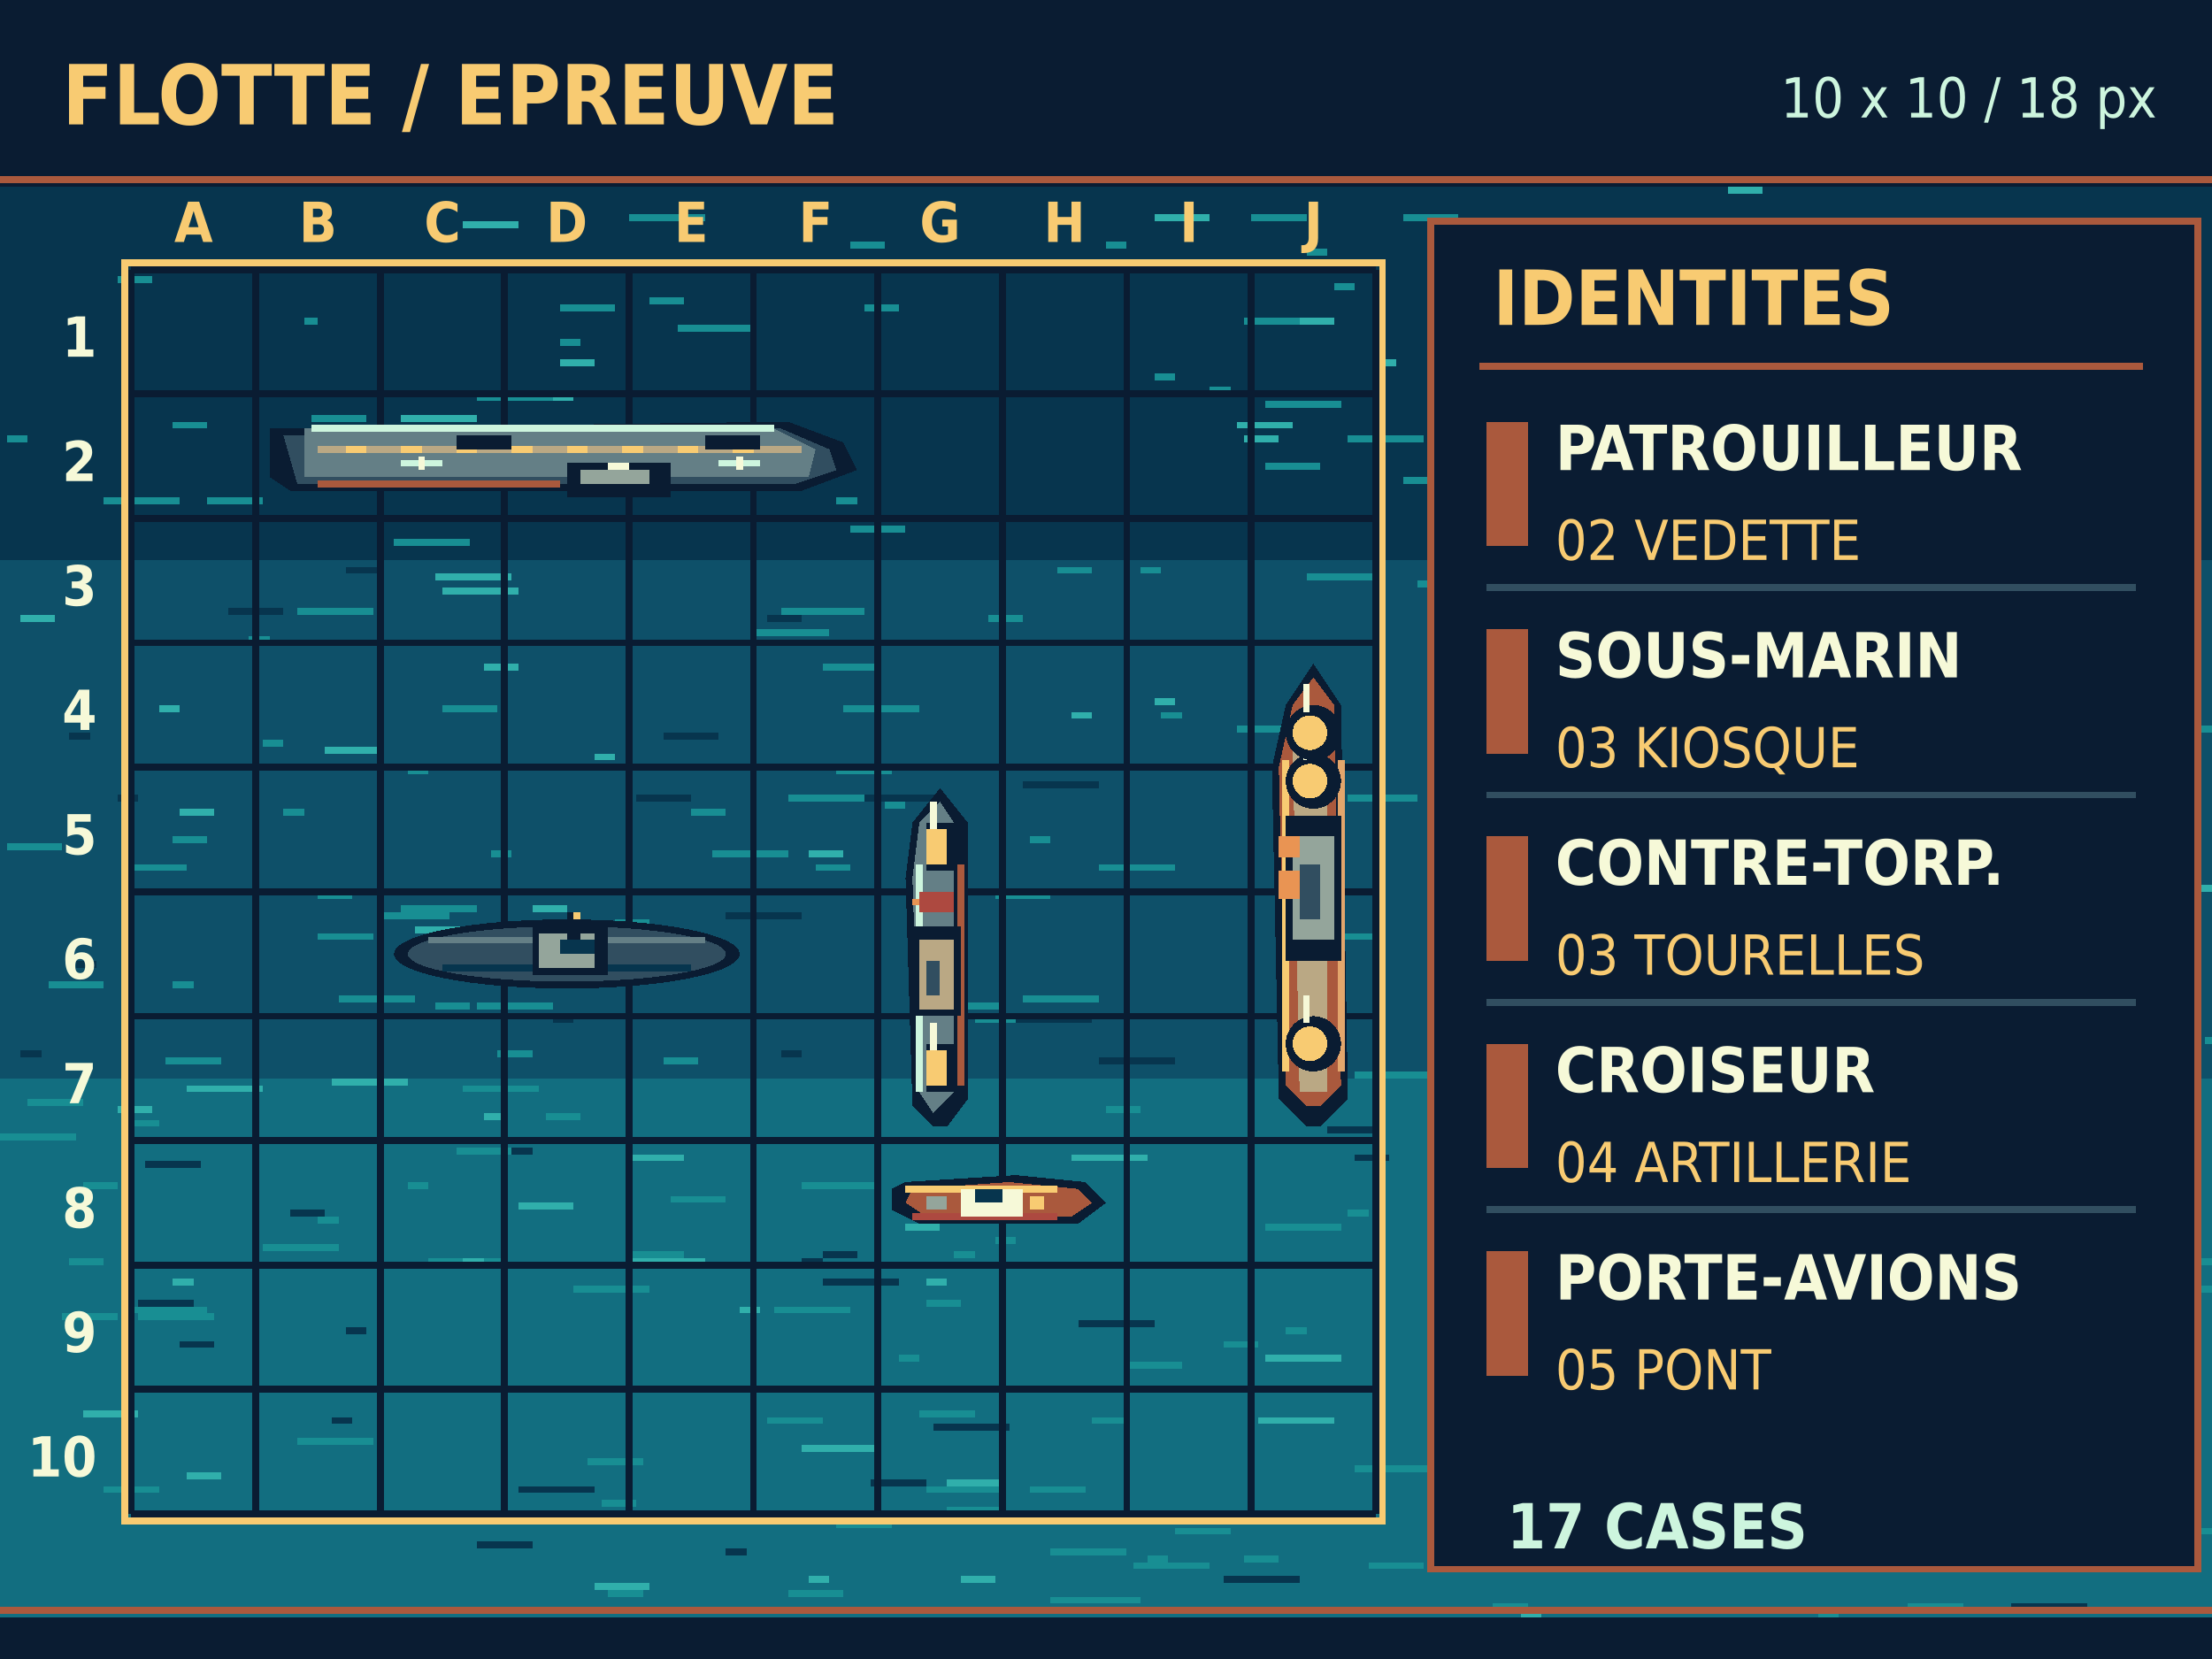
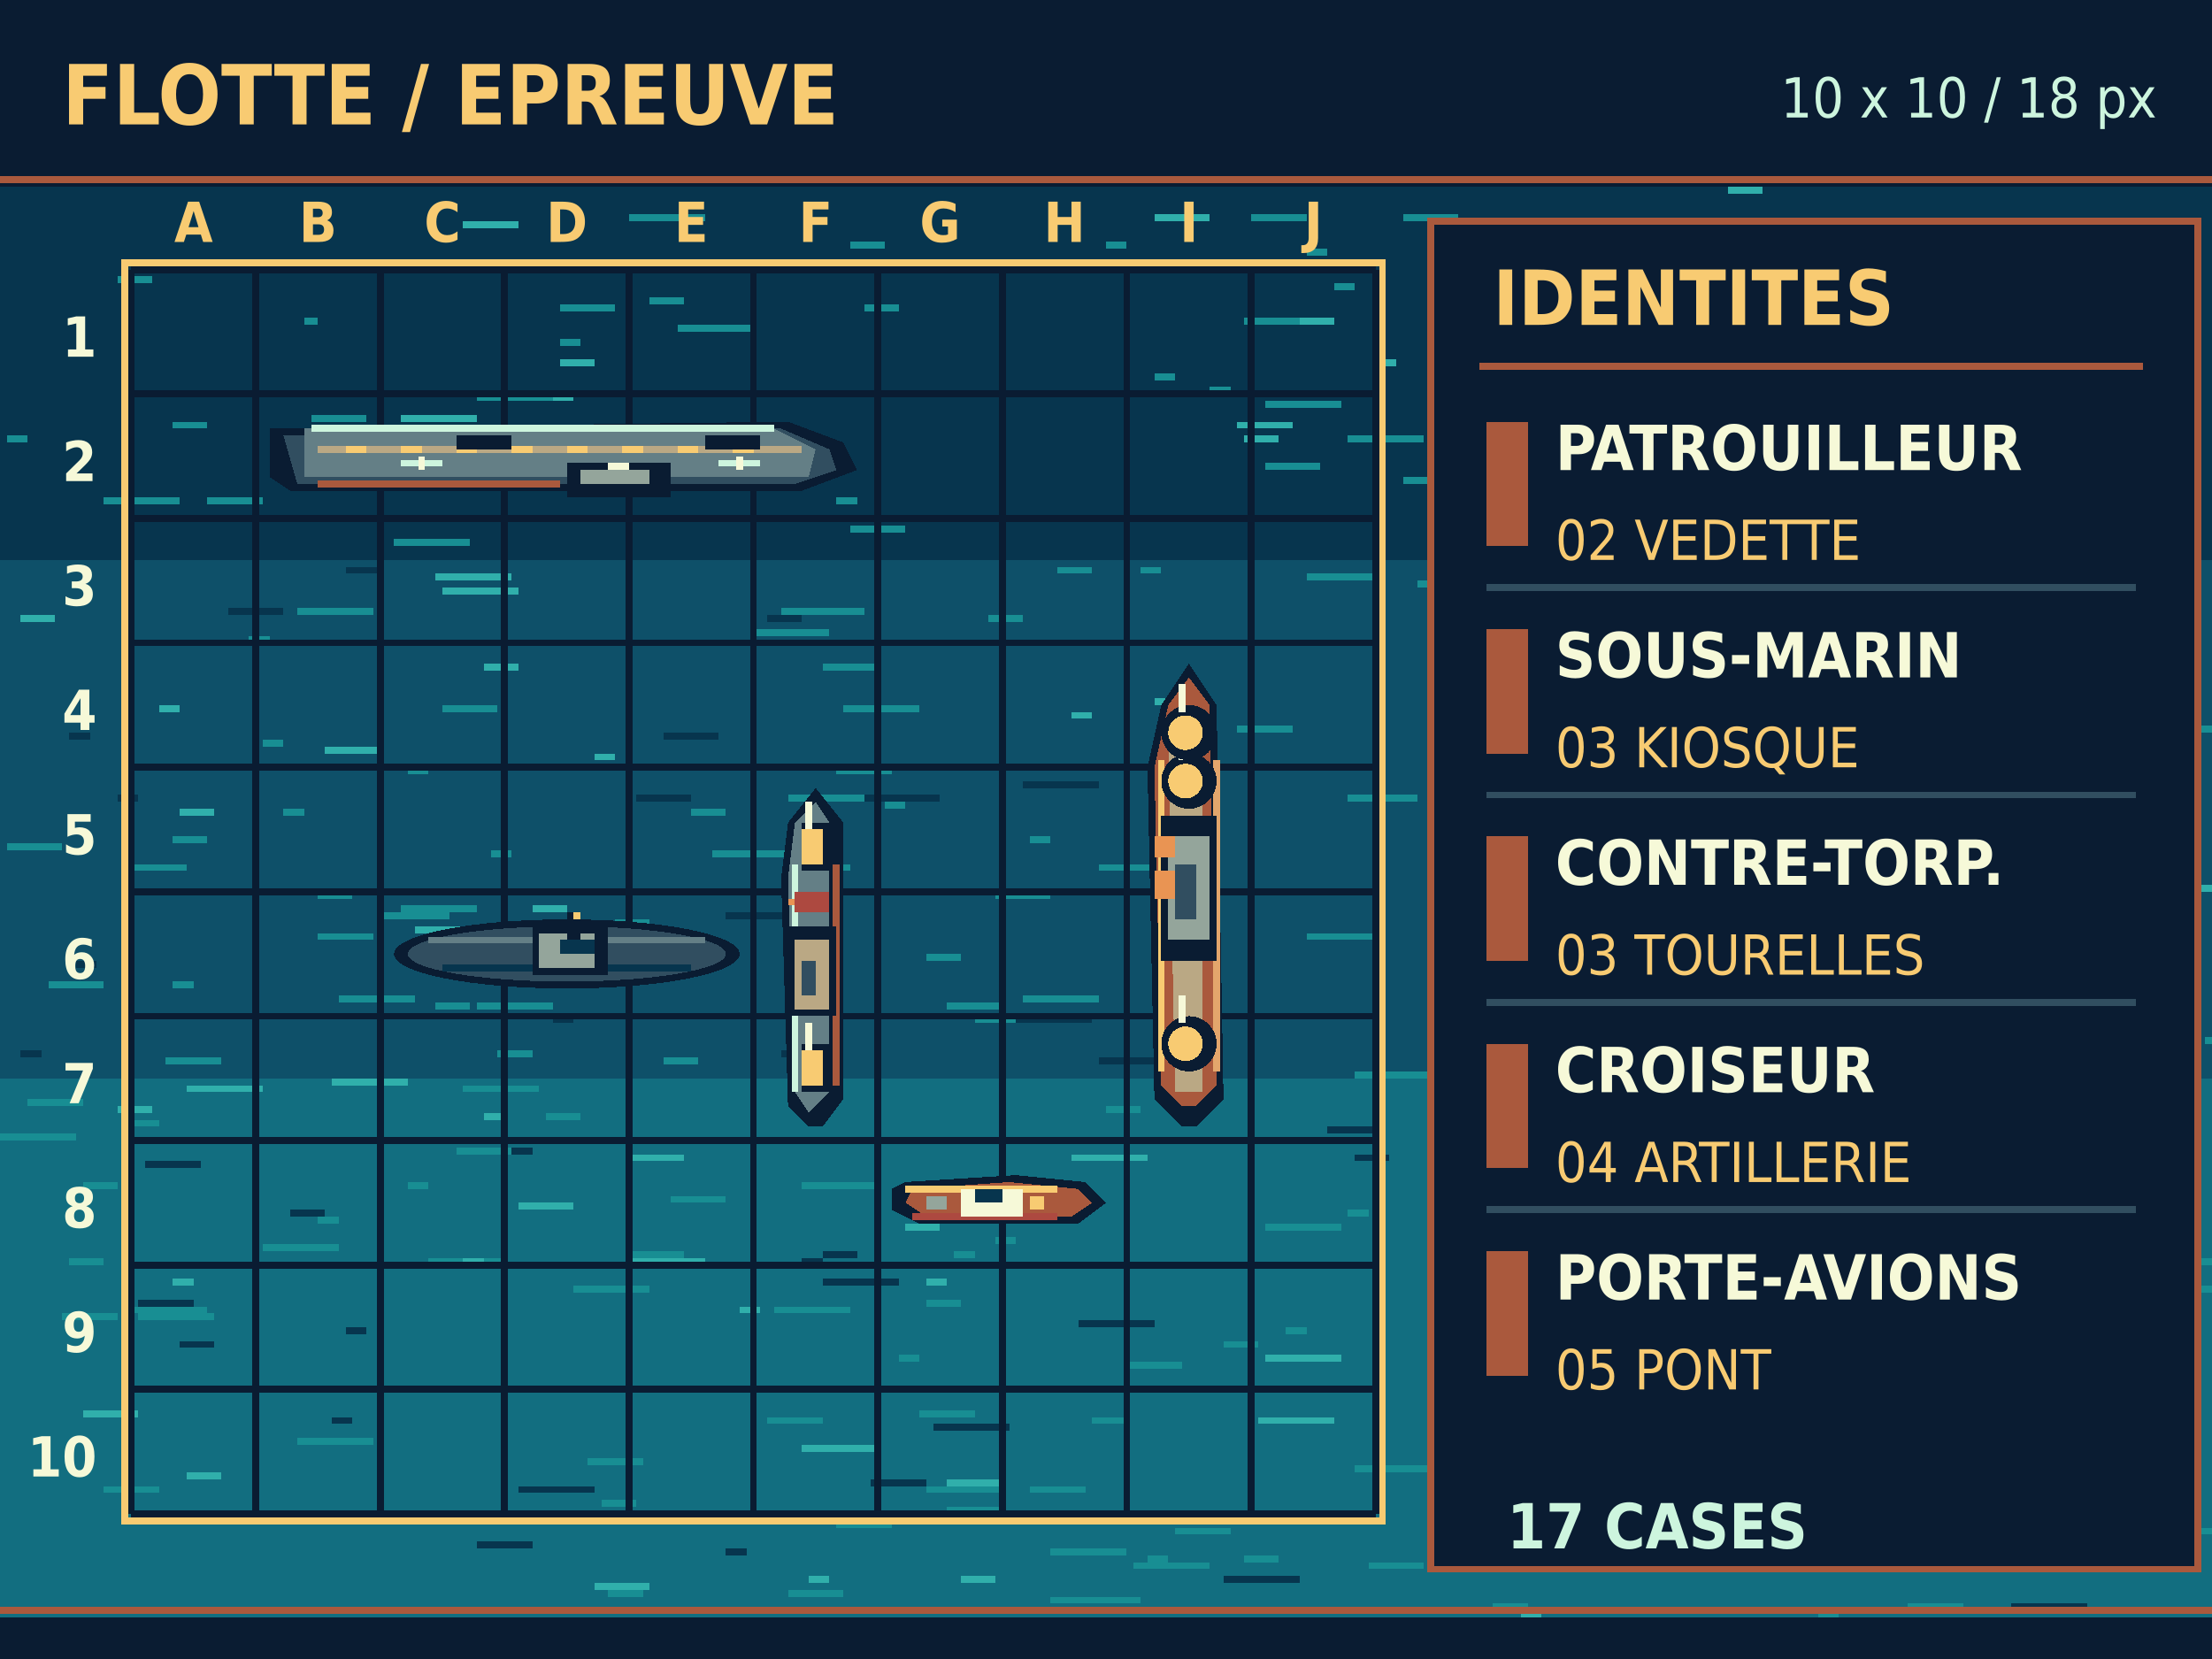
<svg xmlns="http://www.w3.org/2000/svg" width="1280" height="960" viewBox="0 0 320 240" shape-rendering="crispEdges">
  <defs>
    <g id="nav-patrouilleur">
      <path d="M4 6L20 5L30 6L33 9L29 12L6 12L2 10L2 7Z" fill="#0A1C32" />
      <path d="M5 7L19 6L29 7L31 9L28 11L7 11L4 9Z" fill="#AA593D" />
      <path d="M4 7L26 7" fill="none" stroke="#F8CB72" stroke-width="1" />
      <path d="M5 11L26 11" fill="none" stroke="#AD4940" stroke-width="1" />
      <rect x="12" y="7" width="9" height="4" fill="#F6F9D8" />
      <rect x="14" y="7" width="4" height="2" fill="#07354E" />
      <rect x="7" y="8" width="3" height="2" fill="#94A59B" />
      <rect x="22" y="8" width="2" height="2" fill="#F8CB72" />
    </g>
    <g id="nav-sous-marin">
      <ellipse cx="27" cy="9" rx="25" ry="5" fill="#0A1C32" />
      <ellipse cx="27" cy="9" rx="23" ry="4" fill="#314E60" />
      <path d="M7 7L47 7" fill="none" stroke="#647F86" stroke-width="1" />
      <path d="M9 11L45 11" fill="none" stroke="#07354E" stroke-width="1" />
      <rect x="22" y="5" width="11" height="7" fill="#0A1C32" />
      <rect x="23" y="6" width="8" height="5" fill="#94A59B" />
      <rect x="27" y="3" width="2" height="4" fill="#0A1C32" />
      <rect x="26" y="7" width="5" height="2" fill="#07354E" />
      <rect x="28" y="3" width="1" height="1" fill="#F8CB72" />
    </g>
    <g id="nav-contre-torpilleur">
      <path d="M2 8L5 5L38 4L46 5L51 9L46 13L6 13L2 10Z" fill="#0A1C32" />
      <path d="M4 8L7 6L38 5L46 6L49 9L46 11L7 11Z" fill="#647F86" />
      <path d="M7 6L40 6" fill="none" stroke="#CDF5DE" stroke-width="1" />
      <path d="M8 12L40 12" fill="none" stroke="#AA593D" stroke-width="1" />
      <rect x="18" y="5" width="13" height="7" fill="#0A1C32" />
      <rect x="19" y="6" width="10" height="5" fill="#BAA884" />
      <rect x="21" y="7" width="5" height="2" fill="#314E60" />
      <rect x="7" y="7" width="7" height="4" fill="#0A1C32" />
      <rect x="8" y="7" width="5" height="3" fill="#F8CB72" />
      <path d="M13 8L17 8" fill="none" stroke="#F6F9D8" stroke-width="1" />
      <rect x="39" y="7" width="7" height="4" fill="#0A1C32" />
      <rect x="40" y="7" width="5" height="3" fill="#F8CB72" />
      <path d="M45 8L49 8" fill="none" stroke="#F6F9D8" stroke-width="1" />
      <rect x="33" y="6" width="3" height="5" fill="#AD4940" />
      <rect x="34" y="5" width="1" height="1" fill="#E99453" />
    </g>
    <g id="nav-croiseur">
      <path d="M2 8L6 4L54 3L63 5L69 9L63 13L6 14L2 10Z" fill="#0A1C32" />
      <path d="M5 8L8 5L54 4L63 6L67 9L63 12L8 13L5 10Z" fill="#AA593D" />
      <path d="M7 7L58 6L63 9L58 11L7 11Z" fill="#BAA884" />
      <path d="M10 5L55 5" fill="none" stroke="#F8CB72" stroke-width="1" />
      <path d="M10 13L55 13" fill="none" stroke="#E3A66C" stroke-width="1" />
      <rect x="26" y="5" width="21" height="8" fill="#0A1C32" />
      <rect x="29" y="6" width="15" height="6" fill="#94A59B" />
      <rect x="32" y="7" width="8" height="3" fill="#314E60" />
      <circle cx="14" cy="9" r="4" fill="#0A1C32" />
      <circle cx="14" cy="8.5" r="2.5" fill="#F8CB72" />
      <path d="M17 8L21 8" fill="none" stroke="#F6F9D8" stroke-width="1" />
      <circle cx="52" cy="9" r="4" fill="#0A1C32" />
      <circle cx="52" cy="8.5" r="2.5" fill="#F8CB72" />
      <path d="M55 8L59 8" fill="none" stroke="#F6F9D8" stroke-width="1" />
      <circle cx="59" cy="9" r="4" fill="#0A1C32" />
      <circle cx="59" cy="8.5" r="2.5" fill="#F8CB72" />
      <path d="M62 8L66 8" fill="none" stroke="#F6F9D8" stroke-width="1" />
      <rect x="35" y="4" width="4" height="3" fill="#E99453" />
      <rect x="41" y="4" width="3" height="3" fill="#E99453" />
    </g>
    <g id="nav-porte-avions">
      <path d="M2 5L77 4L85 7L87 11L79 14L5 14L2 12Z" fill="#0A1C32" />
      <path d="M4 6L76 5L83 8L84 11L78 13L6 13Z" fill="#314E60" />
      <path d="M7 5L75 5L81 8L80 12L7 12Z" fill="#647F86" />
      <path d="M9 8L79 8" fill="none" stroke="#BAA884" stroke-width="1" />
      <path d="M13 8L16 8" fill="none" stroke="#F8CB72" stroke-width="1" />
      <path d="M21 8L24 8" fill="none" stroke="#F8CB72" stroke-width="1" />
      <path d="M29 8L32 8" fill="none" stroke="#F8CB72" stroke-width="1" />
      <path d="M37 8L40 8" fill="none" stroke="#F8CB72" stroke-width="1" />
      <path d="M45 8L48 8" fill="none" stroke="#F8CB72" stroke-width="1" />
      <path d="M53 8L56 8" fill="none" stroke="#F8CB72" stroke-width="1" />
      <path d="M61 8L64 8" fill="none" stroke="#F8CB72" stroke-width="1" />
      <path d="M69 8L72 8" fill="none" stroke="#F8CB72" stroke-width="1" />
      <rect x="45" y="10" width="15" height="5" fill="#0A1C32" />
      <rect x="47" y="11" width="10" height="2" fill="#94A59B" />
      <rect x="51" y="10" width="3" height="1" fill="#F6F9D8" />
      <rect x="29" y="6" width="8" height="2" fill="#0A1C32" />
      <rect x="65" y="6" width="8" height="2" fill="#0A1C32" />
      <path d="M21 10L27 10" fill="none" stroke="#CDF5DE" stroke-width="1" />
      <path d="M24 9L24 11" fill="none" stroke="#F6F9D8" stroke-width="1" />
      <path d="M67 10L73 10" fill="none" stroke="#CDF5DE" stroke-width="1" />
      <path d="M70 9L70 11" fill="none" stroke="#F6F9D8" stroke-width="1" />
      <path d="M8 5L75 5" fill="none" stroke="#CDF5DE" stroke-width="1" />
      <path d="M9 13L44 13" fill="none" stroke="#AA593D" stroke-width="1" />
    </g>
  </defs>
  <rect x="0" y="0" width="320" height="240" fill="#07354E" />
  <rect x="0" y="81" width="320" height="75" fill="#0E5069" />
  <rect x="0" y="156" width="320" height="84" fill="#126E80" />
  <rect x="77" y="131" width="5" height="1" fill="#30AFAB" />
  <rect x="59" y="171" width="3" height="1" fill="#188E93" />
  <rect x="121" y="111" width="8" height="1" fill="#188E93" />
  <rect x="123" y="35" width="5" height="1" fill="#188E93" />
  <rect x="92" y="50" width="3" height="1" fill="#07354E" />
  <rect x="12" y="204" width="8" height="1" fill="#30AFAB" />
  <rect x="180" y="14" width="3" height="1" fill="#188E93" />
  <rect x="134" y="188" width="5" height="1" fill="#188E93" />
  <rect x="209" y="108" width="5" height="1" fill="#07354E" />
  <rect x="112" y="189" width="11" height="1" fill="#188E93" />
  <rect x="182" y="46" width="11" height="1" fill="#30AFAB" />
  <rect x="277" y="133" width="8" height="1" fill="#188E93" />
  <rect x="192" y="163" width="8" height="1" fill="#07354E" />
  <rect x="197" y="115" width="8" height="1" fill="#188E93" />
  <rect x="137" y="145" width="8" height="1" fill="#188E93" />
  <rect x="48" y="156" width="11" height="1" fill="#30AFAB" />
  <rect x="148" y="113" width="11" height="1" fill="#07354E" />
  <rect x="63" y="145" width="5" height="1" fill="#188E93" />
  <rect x="43" y="88" width="11" height="1" fill="#188E93" />
  <rect x="123" y="76" width="8" height="1" fill="#188E93" />
  <rect x="70" y="161" width="3" height="1" fill="#30AFAB" />
  <rect x="201" y="3" width="5" height="1" fill="#188E93" />
  <rect x="146" y="2" width="3" height="1" fill="#188E93" />
  <rect x="167" y="54" width="3" height="1" fill="#188E93" />
  <rect x="80" y="147" width="3" height="1" fill="#07354E" />
  <rect x="271" y="111" width="5" height="1" fill="#30AFAB" />
  <rect x="1" y="122" width="8" height="1" fill="#188E93" />
  <rect x="193" y="41" width="3" height="1" fill="#188E93" />
  <rect x="156" y="191" width="11" height="1" fill="#07354E" />
  <rect x="292" y="159" width="3" height="1" fill="#188E93" />
  <rect x="117" y="123" width="5" height="1" fill="#30AFAB" />
  <rect x="247" y="134" width="5" height="1" fill="#188E93" />
  <rect x="111" y="89" width="5" height="1" fill="#07354E" />
  <rect x="46" y="176" width="3" height="1" fill="#188E93" />
  <rect x="109" y="91" width="11" height="1" fill="#188E93" />
  <rect x="26" y="117" width="5" height="1" fill="#30AFAB" />
  <rect x="47" y="63" width="8" height="1" fill="#07354E" />
  <rect x="234" y="130" width="8" height="1" fill="#188E93" />
  <rect x="180" y="225" width="5" height="1" fill="#188E93" />
  <rect x="101" y="138" width="3" height="1" fill="#188E93" />
  <rect x="290" y="207" width="5" height="1" fill="#30AFAB" />
  <rect x="55" y="132" width="5" height="1" fill="#188E93" />
  <rect x="29" y="238" width="8" height="1" fill="#188E93" />
  <rect x="96" y="153" width="5" height="1" fill="#188E93" />
  <rect x="228" y="141" width="11" height="1" fill="#07354E" />
  <rect x="67" y="32" width="8" height="1" fill="#30AFAB" />
  <rect x="229" y="19" width="8" height="1" fill="#188E93" />
  <rect x="142" y="237" width="11" height="1" fill="#188E93" />
  <rect x="21" y="168" width="8" height="1" fill="#07354E" />
  <rect x="19" y="125" width="8" height="1" fill="#188E93" />
  <rect x="27" y="213" width="5" height="1" fill="#30AFAB" />
  <rect x="164" y="226" width="11" height="1" fill="#188E93" />
  <rect x="285" y="48" width="8" height="1" fill="#07354E" />
  <rect x="20" y="190" width="11" height="1" fill="#188E93" />
  <rect x="283" y="97" width="5" height="1" fill="#188E93" />
  <rect x="262" y="183" width="5" height="1" fill="#30AFAB" />
  <rect x="42" y="175" width="5" height="1" fill="#07354E" />
  <rect x="46" y="135" width="8" height="1" fill="#188E93" />
  <rect x="221" y="178" width="11" height="1" fill="#188E93" />
  <rect x="125" y="44" width="5" height="1" fill="#188E93" />
  <rect x="25" y="185" width="3" height="1" fill="#30AFAB" />
  <rect x="205" y="84" width="3" height="1" fill="#188E93" />
  <rect x="68" y="18" width="5" height="1" fill="#188E93" />
  <rect x="247" y="41" width="8" height="1" fill="#188E93" />
  <rect x="281" y="131" width="11" height="1" fill="#07354E" />
  <rect x="131" y="177" width="5" height="1" fill="#30AFAB" />
  <rect x="15" y="72" width="11" height="1" fill="#188E93" />
  <rect x="160" y="160" width="5" height="1" fill="#188E93" />
  <rect x="289" y="104" width="5" height="1" fill="#07354E" />
  <rect x="91" y="181" width="8" height="1" fill="#188E93" />
  <rect x="58" y="60" width="11" height="1" fill="#30AFAB" />
  <rect x="143" y="89" width="5" height="1" fill="#188E93" />
  <rect x="276" y="201" width="3" height="1" fill="#07354E" />
  <rect x="81" y="49" width="3" height="1" fill="#188E93" />
  <rect x="269" y="143" width="3" height="1" fill="#188E93" />
  <rect x="182" y="205" width="11" height="1" fill="#30AFAB" />
  <rect x="275" y="183" width="8" height="1" fill="#07354E" />
  <rect x="318" y="186" width="2" height="1" fill="#188E93" />
  <rect x="138" y="181" width="3" height="1" fill="#188E93" />
  <rect x="231" y="139" width="11" height="1" fill="#188E93" />
  <rect x="263" y="133" width="11" height="1" fill="#30AFAB" />
  <rect x="180" y="46" width="8" height="1" fill="#188E93" />
  <rect x="213" y="120" width="8" height="1" fill="#188E93" />
  <rect x="189" y="135" width="11" height="1" fill="#188E93" />
  <rect x="307" y="142" width="11" height="1" fill="#07354E" />
  <rect x="134" y="185" width="3" height="1" fill="#30AFAB" />
  <rect x="46" y="2" width="5" height="1" fill="#188E93" />
  <rect x="305" y="192" width="3" height="1" fill="#188E93" />
  <rect x="48" y="205" width="3" height="1" fill="#07354E" />
  <rect x="31" y="15" width="3" height="1" fill="#188E93" />
  <rect x="299" y="139" width="3" height="1" fill="#30AFAB" />
  <rect x="231" y="169" width="11" height="1" fill="#188E93" />
  <rect x="159" y="153" width="11" height="1" fill="#07354E" />
  <rect x="46" y="129" width="5" height="1" fill="#188E93" />
  <rect x="313" y="71" width="5" height="1" fill="#188E93" />
  <rect x="178" y="25" width="5" height="1" fill="#30AFAB" />
  <rect x="126" y="214" width="8" height="1" fill="#07354E" />
  <rect x="64" y="102" width="8" height="1" fill="#188E93" />
  <rect x="109" y="64" width="11" height="1" fill="#188E93" />
  <rect x="319" y="150" width="1" height="1" fill="#188E93" />
  <rect x="268" y="221" width="11" height="1" fill="#30AFAB" />
  <rect x="98" y="47" width="11" height="1" fill="#188E93" />
  <rect x="189" y="83" width="11" height="1" fill="#188E93" />
  <rect x="114" y="115" width="11" height="1" fill="#188E93" />
  <rect x="275" y="99" width="11" height="1" fill="#07354E" />
  <rect x="259" y="73" width="8" height="1" fill="#30AFAB" />
  <rect x="293" y="83" width="8" height="1" fill="#188E93" />
  <rect x="276" y="232" width="8" height="1" fill="#188E93" />
  <rect x="92" y="10" width="5" height="1" fill="#07354E" />
  <rect x="160" y="35" width="3" height="1" fill="#188E93" />
  <rect x="220" y="53" width="11" height="1" fill="#30AFAB" />
  <rect x="252" y="58" width="8" height="1" fill="#188E93" />
  <rect x="77" y="37" width="8" height="1" fill="#07354E" />
  <rect x="249" y="94" width="3" height="1" fill="#188E93" />
  <rect x="195" y="175" width="3" height="1" fill="#188E93" />
  <rect x="167" y="31" width="8" height="1" fill="#30AFAB" />
  <rect x="7" y="51" width="3" height="1" fill="#07354E" />
  <rect x="9" y="24" width="8" height="1" fill="#188E93" />
  <rect x="212" y="122" width="11" height="1" fill="#188E93" />
  <rect x="283" y="7" width="11" height="1" fill="#188E93" />
  <rect x="110" y="15" width="8" height="1" fill="#30AFAB" />
  <rect x="165" y="82" width="3" height="1" fill="#188E93" />
  <rect x="148" y="144" width="11" height="1" fill="#188E93" />
  <rect x="25" y="61" width="5" height="1" fill="#188E93" />
  <rect x="22" y="37" width="11" height="1" fill="#07354E" />
  <rect x="138" y="38" width="8" height="1" fill="#30AFAB" />
  <rect x="253" y="205" width="3" height="1" fill="#188E93" />
  <rect x="30" y="72" width="8" height="1" fill="#188E93" />
  <rect x="271" y="77" width="11" height="1" fill="#07354E" />
  <rect x="302" y="35" width="5" height="1" fill="#188E93" />
  <rect x="107" y="189" width="3" height="1" fill="#30AFAB" />
  <rect x="163" y="197" width="8" height="1" fill="#188E93" />
  <rect x="119" y="181" width="5" height="1" fill="#07354E" />
  <rect x="114" y="230" width="8" height="1" fill="#188E93" />
  <rect x="316" y="182" width="4" height="1" fill="#188E93" />
  <rect x="290" y="112" width="3" height="1" fill="#30AFAB" />
  <rect x="44" y="47" width="3" height="1" fill="#07354E" />
  <rect x="241" y="130" width="11" height="1" fill="#188E93" />
  <rect x="58" y="131" width="11" height="1" fill="#188E93" />
  <rect x="144" y="179" width="3" height="1" fill="#188E93" />
  <rect x="287" y="143" width="5" height="1" fill="#30AFAB" />
  <rect x="229" y="212" width="3" height="1" fill="#188E93" />
  <rect x="38" y="180" width="11" height="1" fill="#188E93" />
  <rect x="89" y="133" width="5" height="1" fill="#188E93" />
  <rect x="69" y="166" width="8" height="1" fill="#07354E" />
  <rect x="315" y="128" width="5" height="1" fill="#30AFAB" />
  <rect x="290" y="135" width="5" height="1" fill="#188E93" />
  <rect x="248" y="26" width="8" height="1" fill="#188E93" />
  <rect x="262" y="61" width="5" height="1" fill="#07354E" />
  <rect x="57" y="78" width="11" height="1" fill="#188E93" />
  <rect x="285" y="193" width="3" height="1" fill="#30AFAB" />
  <rect x="283" y="95" width="5" height="1" fill="#188E93" />
  <rect x="206" y="1" width="5" height="1" fill="#07354E" />
  <rect x="294" y="218" width="8" height="1" fill="#188E93" />
  <rect x="249" y="79" width="8" height="1" fill="#188E93" />
  <rect x="3" y="89" width="5" height="1" fill="#30AFAB" />
  <rect x="241" y="97" width="3" height="1" fill="#07354E" />
  <rect x="309" y="11" width="5" height="1" fill="#188E93" />
  <rect x="91" y="31" width="11" height="1" fill="#188E93" />
  <rect x="59" y="111" width="3" height="1" fill="#188E93" />
  <rect x="183" y="196" width="11" height="1" fill="#30AFAB" />
  <rect x="85" y="211" width="8" height="1" fill="#188E93" />
  <rect x="130" y="196" width="3" height="1" fill="#188E93" />
  <rect x="175" y="56" width="3" height="1" fill="#188E93" />
  <rect x="20" y="188" width="8" height="1" fill="#07354E" />
  <rect x="304" y="129" width="3" height="1" fill="#30AFAB" />
  <rect x="183" y="58" width="11" height="1" fill="#188E93" />
  <rect x="94" y="43" width="5" height="1" fill="#188E93" />
  <rect x="262" y="92" width="11" height="1" fill="#07354E" />
  <rect x="224" y="182" width="11" height="1" fill="#188E93" />
  <rect x="86" y="109" width="3" height="1" fill="#30AFAB" />
  <rect x="214" y="238" width="5" height="1" fill="#188E93" />
  <rect x="69" y="223" width="8" height="1" fill="#07354E" />
  <rect x="25" y="121" width="5" height="1" fill="#188E93" />
  <rect x="279" y="79" width="3" height="1" fill="#188E93" />
  <rect x="210" y="203" width="3" height="1" fill="#30AFAB" />
  <rect x="10" y="106" width="3" height="1" fill="#07354E" />
  <rect x="212" y="163" width="3" height="1" fill="#188E93" />
  <rect x="261" y="101" width="3" height="1" fill="#188E93" />
  <rect x="128" y="116" width="3" height="1" fill="#188E93" />
  <rect x="75" y="174" width="8" height="1" fill="#30AFAB" />
  <rect x="36" y="92" width="3" height="1" fill="#188E93" />
  <rect x="94" y="237" width="3" height="1" fill="#188E93" />
  <rect x="181" y="31" width="8" height="1" fill="#188E93" />
  <rect x="278" y="219" width="3" height="1" fill="#07354E" />
  <rect x="167" y="101" width="3" height="1" fill="#30AFAB" />
  <rect x="45" y="60" width="8" height="1" fill="#188E93" />
  <rect x="49" y="144" width="11" height="1" fill="#188E93" />
  <rect x="50" y="192" width="3" height="1" fill="#07354E" />
  <rect x="212" y="220" width="5" height="1" fill="#188E93" />
  <rect x="199" y="52" width="3" height="1" fill="#30AFAB" />
  <rect x="146" y="17" width="8" height="1" fill="#188E93" />
  <rect x="96" y="106" width="8" height="1" fill="#07354E" />
  <rect x="1" y="63" width="3" height="1" fill="#188E93" />
  <rect x="62" y="182" width="11" height="1" fill="#188E93" />
  <rect x="64" y="85" width="11" height="1" fill="#30AFAB" />
  <rect x="196" y="167" width="5" height="1" fill="#07354E" />
  <rect x="177" y="194" width="5" height="1" fill="#188E93" />
  <rect x="183" y="177" width="11" height="1" fill="#188E93" />
  <rect x="12" y="171" width="5" height="1" fill="#188E93" />
  <rect x="295" y="179" width="5" height="1" fill="#30AFAB" />
  <rect x="311" y="221" width="9" height="1" fill="#188E93" />
  <rect x="183" y="67" width="8" height="1" fill="#188E93" />
  <rect x="303" y="121" width="3" height="1" fill="#188E93" />
  <rect x="135" y="206" width="11" height="1" fill="#07354E" />
  <rect x="155" y="103" width="3" height="1" fill="#30AFAB" />
  <rect x="196" y="155" width="11" height="1" fill="#188E93" />
  <rect x="69" y="57" width="11" height="1" fill="#188E93" />
  <rect x="116" y="182" width="3" height="1" fill="#07354E" />
  <rect x="159" y="125" width="11" height="1" fill="#188E93" />
  <rect x="277" y="46" width="5" height="1" fill="#30AFAB" />
  <rect x="10" y="182" width="5" height="1" fill="#188E93" />
  <rect x="92" y="115" width="8" height="1" fill="#07354E" />
  <rect x="7" y="142" width="8" height="1" fill="#188E93" />
  <rect x="113" y="88" width="11" height="1" fill="#188E93" />
  <rect x="277" y="171" width="8" height="1" fill="#30AFAB" />
  <rect x="234" y="143" width="8" height="1" fill="#07354E" />
  <rect x="79" y="161" width="5" height="1" fill="#188E93" />
  <rect x="186" y="192" width="3" height="1" fill="#188E93" />
  <rect x="71" y="123" width="3" height="1" fill="#188E93" />
  <rect x="168" y="21" width="5" height="1" fill="#30AFAB" />
  <rect x="286" y="90" width="3" height="1" fill="#188E93" />
  <rect x="149" y="215" width="8" height="1" fill="#188E93" />
  <rect x="117" y="88" width="8" height="1" fill="#188E93" />
  <rect x="50" y="82" width="5" height="1" fill="#07354E" />
  <rect x="60" y="134" width="11" height="1" fill="#30AFAB" />
  <rect x="195" y="115" width="3" height="1" fill="#188E93" />
  <rect x="44" y="46" width="3" height="1" fill="#188E93" />
  <rect x="277" y="239" width="3" height="1" fill="#07354E" />
  <rect x="187" y="9" width="3" height="1" fill="#188E93" />
  <rect x="70" y="96" width="5" height="1" fill="#30AFAB" />
  <rect x="316" y="105" width="4" height="1" fill="#188E93" />
  <rect x="113" y="152" width="3" height="1" fill="#07354E" />
  <rect x="189" y="36" width="3" height="1" fill="#188E93" />
  <rect x="81" y="44" width="8" height="1" fill="#188E93" />
  <rect x="250" y="27" width="5" height="1" fill="#30AFAB" />
  <rect x="105" y="132" width="11" height="1" fill="#07354E" />
  <rect x="88" y="230" width="5" height="1" fill="#188E93" />
  <rect x="166" y="22" width="8" height="1" fill="#188E93" />
  <rect x="25" y="142" width="3" height="1" fill="#188E93" />
  <rect x="89" y="18" width="11" height="1" fill="#30AFAB" />
  <rect x="119" y="96" width="8" height="1" fill="#188E93" />
  <rect x="270" y="52" width="8" height="1" fill="#188E93" />
  <rect x="279" y="226" width="11" height="1" fill="#188E93" />
  <rect x="46" y="46" width="5" height="1" fill="#07354E" />
  <rect x="17" y="160" width="5" height="1" fill="#30AFAB" />
  <rect x="179" y="105" width="8" height="1" fill="#188E93" />
  <rect x="15" y="215" width="8" height="1" fill="#188E93" />
  <rect x="267" y="107" width="11" height="1" fill="#07354E" />
  <rect x="231" y="143" width="11" height="1" fill="#188E93" />
  <rect x="286" y="87" width="3" height="1" fill="#30AFAB" />
  <rect x="0" y="164" width="11" height="1" fill="#188E93" />
  <rect x="237" y="80" width="8" height="1" fill="#07354E" />
  <rect x="152" y="224" width="11" height="1" fill="#188E93" />
  <rect x="4" y="159" width="8" height="1" fill="#188E93" />
  <rect x="63" y="83" width="11" height="1" fill="#30AFAB" />
  <rect x="209" y="175" width="3" height="1" fill="#07354E" />
  <rect x="18" y="162" width="5" height="1" fill="#188E93" />
  <rect x="263" y="69" width="5" height="1" fill="#188E93" />
  <rect x="195" y="63" width="11" height="1" fill="#188E93" />
  <rect x="257" y="6" width="3" height="1" fill="#30AFAB" />
  <rect x="134" y="215" width="11" height="1" fill="#188E93" />
  <rect x="246" y="141" width="5" height="1" fill="#188E93" />
  <rect x="105" y="237" width="11" height="1" fill="#188E93" />
  <rect x="291" y="232" width="11" height="1" fill="#07354E" />
  <rect x="91" y="167" width="8" height="1" fill="#30AFAB" />
  <rect x="76" y="67" width="5" height="1" fill="#188E93" />
  <rect x="242" y="157" width="8" height="1" fill="#188E93" />
  <rect x="125" y="115" width="11" height="1" fill="#07354E" />
  <rect x="80" y="70" width="8" height="1" fill="#188E93" />
  <rect x="91" y="182" width="11" height="1" fill="#30AFAB" />
  <rect x="60" y="132" width="5" height="1" fill="#188E93" />
  <rect x="75" y="215" width="11" height="1" fill="#07354E" />
  <rect x="121" y="72" width="3" height="1" fill="#188E93" />
  <rect x="258" y="68" width="8" height="1" fill="#188E93" />
  <rect x="227" y="136" width="8" height="1" fill="#30AFAB" />
  <rect x="33" y="88" width="8" height="1" fill="#07354E" />
  <rect x="97" y="173" width="8" height="1" fill="#188E93" />
  <rect x="137" y="218" width="8" height="1" fill="#188E93" />
  <rect x="225" y="166" width="8" height="1" fill="#188E93" />
  <rect x="215" y="101" width="3" height="1" fill="#30AFAB" />
  <rect x="87" y="66" width="5" height="1" fill="#188E93" />
  <rect x="203" y="69" width="11" height="1" fill="#188E93" />
  <rect x="116" y="171" width="11" height="1" fill="#188E93" />
  <rect x="105" y="224" width="3" height="1" fill="#07354E" />
  <rect x="220" y="233" width="3" height="1" fill="#30AFAB" />
  <rect x="306" y="170" width="8" height="1" fill="#188E93" />
  <rect x="19" y="189" width="11" height="1" fill="#188E93" />
  <rect x="221" y="218" width="3" height="1" fill="#07354E" />
  <rect x="17" y="40" width="5" height="1" fill="#188E93" />
  <rect x="86" y="229" width="8" height="1" fill="#30AFAB" />
  <rect x="141" y="147" width="8" height="1" fill="#188E93" />
  <rect x="177" y="228" width="11" height="1" fill="#07354E" />
  <rect x="122" y="102" width="11" height="1" fill="#188E93" />
  <rect x="158" y="205" width="5" height="1" fill="#188E93" />
  <rect x="180" y="63" width="5" height="1" fill="#30AFAB" />
  <rect x="88" y="61" width="5" height="1" fill="#07354E" />
  <rect x="154" y="231" width="11" height="1" fill="#188E93" />
  <rect x="72" y="152" width="5" height="1" fill="#188E93" />
  <rect x="168" y="236" width="8" height="1" fill="#188E93" />
  <rect x="226" y="111" width="3" height="1" fill="#30AFAB" />
  <rect x="212" y="124" width="5" height="1" fill="#188E93" />
  <rect x="38" y="107" width="3" height="1" fill="#188E93" />
  <rect x="103" y="123" width="11" height="1" fill="#188E93" />
  <rect x="26" y="194" width="5" height="1" fill="#07354E" />
  <rect x="259" y="200" width="8" height="1" fill="#30AFAB" />
  <rect x="24" y="153" width="8" height="1" fill="#188E93" />
  <rect x="292" y="164" width="3" height="1" fill="#188E93" />
  <rect x="195" y="78" width="3" height="1" fill="#07354E" />
  <rect x="265" y="59" width="11" height="1" fill="#188E93" />
  <rect x="155" y="167" width="11" height="1" fill="#30AFAB" />
  <rect x="241" y="94" width="8" height="1" fill="#188E93" />
  <rect x="199" y="18" width="11" height="1" fill="#07354E" />
  <rect x="297" y="221" width="3" height="1" fill="#188E93" />
  <rect x="43" y="208" width="11" height="1" fill="#188E93" />
  <rect x="81" y="52" width="5" height="1" fill="#30AFAB" />
  <rect x="147" y="147" width="11" height="1" fill="#07354E" />
  <rect x="83" y="186" width="11" height="1" fill="#188E93" />
  <rect x="166" y="225" width="3" height="1" fill="#188E93" />
  <rect x="287" y="54" width="5" height="1" fill="#188E93" />
  <rect x="179" y="61" width="8" height="1" fill="#30AFAB" />
  <rect x="263" y="52" width="8" height="1" fill="#188E93" />
  <rect x="212" y="169" width="5" height="1" fill="#188E93" />
  <rect x="9" y="190" width="8" height="1" fill="#188E93" />
  <rect x="119" y="185" width="11" height="1" fill="#07354E" />
  <rect x="241" y="17" width="3" height="1" fill="#30AFAB" />
  <rect x="216" y="232" width="5" height="1" fill="#188E93" />
  <rect x="168" y="103" width="3" height="1" fill="#188E93" />
  <rect x="11" y="139" width="3" height="1" fill="#07354E" />
  <rect x="100" y="117" width="5" height="1" fill="#188E93" />
  <rect x="213" y="66" width="11" height="1" fill="#30AFAB" />
  <rect x="263" y="233" width="3" height="1" fill="#188E93" />
  <rect x="3" y="152" width="3" height="1" fill="#07354E" />
  <rect x="69" y="145" width="11" height="1" fill="#188E93" />
  <rect x="240" y="156" width="5" height="1" fill="#188E93" />
  <rect x="27" y="157" width="11" height="1" fill="#30AFAB" />
  <rect x="17" y="115" width="3" height="1" fill="#07354E" />
  <rect x="51" y="63" width="3" height="1" fill="#188E93" />
  <rect x="76" y="235" width="5" height="1" fill="#188E93" />
  <rect x="133" y="204" width="8" height="1" fill="#188E93" />
  <rect x="80" y="57" width="3" height="1" fill="#30AFAB" />
  <rect x="203" y="31" width="8" height="1" fill="#188E93" />
  <rect x="87" y="217" width="5" height="1" fill="#188E93" />
  <rect x="144" y="129" width="8" height="1" fill="#188E93" />
  <rect x="308" y="125" width="5" height="1" fill="#07354E" />
  <rect x="137" y="214" width="8" height="1" fill="#30AFAB" />
  <rect x="153" y="82" width="5" height="1" fill="#188E93" />
  <rect x="223" y="196" width="5" height="1" fill="#188E93" />
  <rect x="300" y="102" width="5" height="1" fill="#07354E" />
  <rect x="118" y="125" width="5" height="1" fill="#188E93" />
  <rect x="139" y="228" width="5" height="1" fill="#30AFAB" />
  <rect x="152" y="231" width="8" height="1" fill="#188E93" />
  <rect x="304" y="52" width="11" height="1" fill="#07354E" />
  <rect x="67" y="157" width="11" height="1" fill="#188E93" />
  <rect x="309" y="48" width="8" height="1" fill="#188E93" />
  <rect x="116" y="209" width="11" height="1" fill="#30AFAB" />
  <rect x="214" y="73" width="3" height="1" fill="#07354E" />
  <rect x="244" y="160" width="5" height="1" fill="#188E93" />
  <rect x="196" y="212" width="11" height="1" fill="#188E93" />
  <rect x="121" y="220" width="8" height="1" fill="#188E93" />
  <rect x="209" y="145" width="11" height="1" fill="#30AFAB" />
  <rect x="198" y="226" width="8" height="1" fill="#188E93" />
  <rect x="252" y="41" width="5" height="1" fill="#188E93" />
  <rect x="149" y="121" width="3" height="1" fill="#188E93" />
  <rect x="217" y="112" width="11" height="1" fill="#07354E" />
  <rect x="23" y="102" width="3" height="1" fill="#30AFAB" />
  <rect x="134" y="138" width="5" height="1" fill="#188E93" />
  <rect x="291" y="218" width="8" height="1" fill="#188E93" />
  <rect x="251" y="156" width="3" height="1" fill="#07354E" />
  <rect x="41" y="117" width="3" height="1" fill="#188E93" />
  <rect x="47" y="108" width="8" height="1" fill="#30AFAB" />
  <rect x="239" y="35" width="8" height="1" fill="#188E93" />
  <rect x="239" y="21" width="11" height="1" fill="#07354E" />
  <rect x="217" y="155" width="8" height="1" fill="#188E93" />
  <rect x="111" y="205" width="8" height="1" fill="#188E93" />
  <rect x="117" y="228" width="3" height="1" fill="#30AFAB" />
  <rect x="274" y="111" width="8" height="1" fill="#07354E" />
  <rect x="66" y="166" width="8" height="1" fill="#188E93" />
  <rect x="170" y="221" width="8" height="1" fill="#188E93" />
  <rect x="253" y="39" width="5" height="1" fill="#188E93" />
  <rect x="67" y="182" width="3" height="1" fill="#30AFAB" />
  <rect x="208" y="63" width="8" height="1" fill="#188E93" />
  <rect x="305" y="12" width="8" height="1" fill="#188E93" />
  <rect x="126" y="16" width="5" height="1" fill="#188E93" />
  <rect x="0" y="0" width="320" height="27" fill="#0A1C32" />
  <path d="M0 26L320 26" fill="none" stroke="#AA593D" stroke-width="1" />
  <text x="9" y="18" fill="#F8CB72" font-size="12" font-family="DejaVu Sans Condensed,DejaVu Sans,sans-serif" font-weight="700" text-anchor="start">FLOTTE / EPREUVE</text>
  <text x="312" y="17" fill="#CDF5DE" font-size="8" font-family="DejaVu Sans Condensed,DejaVu Sans,sans-serif" font-weight="400" text-anchor="end">10 x 10 / 18 px</text>
  <path d="M0 233L320 233" fill="none" stroke="#AA593D" stroke-width="1" />
  <rect x="0" y="234" width="320" height="6" fill="#0A1C32" />
  <rect x="18" y="38" width="182" height="182" fill="none" stroke="#F8CB72" stroke-width="1" />
  <path d="M19 39L19 219" fill="none" stroke="#0A1C32" stroke-width="1" />
  <path d="M37 39L37 219" fill="none" stroke="#0A1C32" stroke-width="1" />
  <path d="M55 39L55 219" fill="none" stroke="#0A1C32" stroke-width="1" />
  <path d="M73 39L73 219" fill="none" stroke="#0A1C32" stroke-width="1" />
  <path d="M91 39L91 219" fill="none" stroke="#0A1C32" stroke-width="1" />
  <path d="M109 39L109 219" fill="none" stroke="#0A1C32" stroke-width="1" />
  <path d="M127 39L127 219" fill="none" stroke="#0A1C32" stroke-width="1" />
  <path d="M145 39L145 219" fill="none" stroke="#0A1C32" stroke-width="1" />
  <path d="M163 39L163 219" fill="none" stroke="#0A1C32" stroke-width="1" />
  <path d="M181 39L181 219" fill="none" stroke="#0A1C32" stroke-width="1" />
  <path d="M199 39L199 219" fill="none" stroke="#0A1C32" stroke-width="1" />
  <path d="M19 39L199 39" fill="none" stroke="#0A1C32" stroke-width="1" />
  <path d="M19 57L199 57" fill="none" stroke="#0A1C32" stroke-width="1" />
  <path d="M19 75L199 75" fill="none" stroke="#0A1C32" stroke-width="1" />
  <path d="M19 93L199 93" fill="none" stroke="#0A1C32" stroke-width="1" />
  <path d="M19 111L199 111" fill="none" stroke="#0A1C32" stroke-width="1" />
  <path d="M19 129L199 129" fill="none" stroke="#0A1C32" stroke-width="1" />
  <path d="M19 147L199 147" fill="none" stroke="#0A1C32" stroke-width="1" />
  <path d="M19 165L199 165" fill="none" stroke="#0A1C32" stroke-width="1" />
  <path d="M19 183L199 183" fill="none" stroke="#0A1C32" stroke-width="1" />
  <path d="M19 201L199 201" fill="none" stroke="#0A1C32" stroke-width="1" />
  <path d="M19 219L199 219" fill="none" stroke="#0A1C32" stroke-width="1" />
  <text x="28" y="35" fill="#F8CB72" font-size="8" font-family="DejaVu Sans Condensed,DejaVu Sans,sans-serif" font-weight="700" text-anchor="middle">A</text>
  <text x="46" y="35" fill="#F8CB72" font-size="8" font-family="DejaVu Sans Condensed,DejaVu Sans,sans-serif" font-weight="700" text-anchor="middle">B</text>
  <text x="64" y="35" fill="#F8CB72" font-size="8" font-family="DejaVu Sans Condensed,DejaVu Sans,sans-serif" font-weight="700" text-anchor="middle">C</text>
  <text x="82" y="35" fill="#F8CB72" font-size="8" font-family="DejaVu Sans Condensed,DejaVu Sans,sans-serif" font-weight="700" text-anchor="middle">D</text>
  <text x="100" y="35" fill="#F8CB72" font-size="8" font-family="DejaVu Sans Condensed,DejaVu Sans,sans-serif" font-weight="700" text-anchor="middle">E</text>
  <text x="118" y="35" fill="#F8CB72" font-size="8" font-family="DejaVu Sans Condensed,DejaVu Sans,sans-serif" font-weight="700" text-anchor="middle">F</text>
  <text x="136" y="35" fill="#F8CB72" font-size="8" font-family="DejaVu Sans Condensed,DejaVu Sans,sans-serif" font-weight="700" text-anchor="middle">G</text>
  <text x="154" y="35" fill="#F8CB72" font-size="8" font-family="DejaVu Sans Condensed,DejaVu Sans,sans-serif" font-weight="700" text-anchor="middle">H</text>
  <text x="172" y="35" fill="#F8CB72" font-size="8" font-family="DejaVu Sans Condensed,DejaVu Sans,sans-serif" font-weight="700" text-anchor="middle">I</text>
  <text x="190" y="35" fill="#F8CB72" font-size="8" font-family="DejaVu Sans Condensed,DejaVu Sans,sans-serif" font-weight="700" text-anchor="middle">J</text>
  <text x="14" y="51.6" fill="#F6F9D8" font-size="8" font-family="DejaVu Sans Condensed,DejaVu Sans,sans-serif" font-weight="700" text-anchor="end">1</text>
  <text x="14" y="69.6" fill="#F6F9D8" font-size="8" font-family="DejaVu Sans Condensed,DejaVu Sans,sans-serif" font-weight="700" text-anchor="end">2</text>
  <text x="14" y="87.6" fill="#F6F9D8" font-size="8" font-family="DejaVu Sans Condensed,DejaVu Sans,sans-serif" font-weight="700" text-anchor="end">3</text>
  <text x="14" y="105.6" fill="#F6F9D8" font-size="8" font-family="DejaVu Sans Condensed,DejaVu Sans,sans-serif" font-weight="700" text-anchor="end">4</text>
  <text x="14" y="123.6" fill="#F6F9D8" font-size="8" font-family="DejaVu Sans Condensed,DejaVu Sans,sans-serif" font-weight="700" text-anchor="end">5</text>
  <text x="14" y="141.6" fill="#F6F9D8" font-size="8" font-family="DejaVu Sans Condensed,DejaVu Sans,sans-serif" font-weight="700" text-anchor="end">6</text>
  <text x="14" y="159.6" fill="#F6F9D8" font-size="8" font-family="DejaVu Sans Condensed,DejaVu Sans,sans-serif" font-weight="700" text-anchor="end">7</text>
  <text x="14" y="177.6" fill="#F6F9D8" font-size="8" font-family="DejaVu Sans Condensed,DejaVu Sans,sans-serif" font-weight="700" text-anchor="end">8</text>
  <text x="14" y="195.6" fill="#F6F9D8" font-size="8" font-family="DejaVu Sans Condensed,DejaVu Sans,sans-serif" font-weight="700" text-anchor="end">9</text>
  <text x="14" y="213.6" fill="#F6F9D8" font-size="8" font-family="DejaVu Sans Condensed,DejaVu Sans,sans-serif" font-weight="700" text-anchor="end">10</text>
-   <use href="#nav-porte-avions" transform="translate(37 57)  scale(1)" />
-   <use href="#nav-sous-marin" transform="translate(55 129)  scale(1)" />
-   <use href="#nav-contre-torpilleur" transform="translate(127 165) rotate(-90) scale(1)" />
-   <use href="#nav-croiseur" transform="translate(181 165) rotate(-90) scale(1)" />
-   <use href="#nav-patrouilleur" transform="translate(127 165)  scale(1)" />
+   <use href="#nav-porte-avions" data-col="1" data-row="1" data-length="5" data-orient="H" transform="translate(37 57) scale(1)" />
+   <use href="#nav-sous-marin" data-col="2" data-row="5" data-length="3" data-orient="H" transform="translate(55 129) scale(1)" />
+   <use href="#nav-contre-torpilleur" data-col="5" data-row="4" data-length="3" data-orient="V" transform="translate(109 165) rotate(-90) scale(1)" />
+   <use href="#nav-croiseur" data-col="8" data-row="3" data-length="4" data-orient="V" transform="translate(163 165) rotate(-90) scale(1)" />
+   <use href="#nav-patrouilleur" data-col="6" data-row="7" data-length="2" data-orient="H" transform="translate(127 165) scale(1)" />
  <rect x="207" y="32" width="111" height="195" fill="#0A1C32" stroke="#AA593D" stroke-width="1" />
  <text x="216" y="47" fill="#F8CB72" font-size="11" font-family="DejaVu Sans Condensed,DejaVu Sans,sans-serif" font-weight="700" text-anchor="start">IDENTITES</text>
  <path d="M214 53L310 53" fill="none" stroke="#AA593D" stroke-width="1" />
  <rect x="215" y="61" width="6" height="18" fill="#AA593D" />
  <text x="225" y="68" fill="#F6F9D8" font-size="9" font-family="DejaVu Sans Condensed,DejaVu Sans,sans-serif" font-weight="700" text-anchor="start">PATROUILLEUR</text>
  <text x="225" y="81" fill="#F8CB72" font-size="8" font-family="DejaVu Sans Condensed,DejaVu Sans,sans-serif" font-weight="400" text-anchor="start">02  VEDETTE</text>
  <path d="M215 85L309 85" fill="none" stroke="#314E60" stroke-width="1" />
  <rect x="215" y="91" width="6" height="18" fill="#AA593D" />
  <text x="225" y="98" fill="#F6F9D8" font-size="9" font-family="DejaVu Sans Condensed,DejaVu Sans,sans-serif" font-weight="700" text-anchor="start">SOUS-MARIN</text>
  <text x="225" y="111" fill="#F8CB72" font-size="8" font-family="DejaVu Sans Condensed,DejaVu Sans,sans-serif" font-weight="400" text-anchor="start">03  KIOSQUE</text>
  <path d="M215 115L309 115" fill="none" stroke="#314E60" stroke-width="1" />
  <rect x="215" y="121" width="6" height="18" fill="#AA593D" />
  <text x="225" y="128" fill="#F6F9D8" font-size="9" font-family="DejaVu Sans Condensed,DejaVu Sans,sans-serif" font-weight="700" text-anchor="start">CONTRE-TORP.</text>
  <text x="225" y="141" fill="#F8CB72" font-size="8" font-family="DejaVu Sans Condensed,DejaVu Sans,sans-serif" font-weight="400" text-anchor="start">03  TOURELLES</text>
  <path d="M215 145L309 145" fill="none" stroke="#314E60" stroke-width="1" />
  <rect x="215" y="151" width="6" height="18" fill="#AA593D" />
  <text x="225" y="158" fill="#F6F9D8" font-size="9" font-family="DejaVu Sans Condensed,DejaVu Sans,sans-serif" font-weight="700" text-anchor="start">CROISEUR</text>
  <text x="225" y="171" fill="#F8CB72" font-size="8" font-family="DejaVu Sans Condensed,DejaVu Sans,sans-serif" font-weight="400" text-anchor="start">04  ARTILLERIE</text>
  <path d="M215 175L309 175" fill="none" stroke="#314E60" stroke-width="1" />
  <rect x="215" y="181" width="6" height="18" fill="#AA593D" />
  <text x="225" y="188" fill="#F6F9D8" font-size="9" font-family="DejaVu Sans Condensed,DejaVu Sans,sans-serif" font-weight="700" text-anchor="start">PORTE-AVIONS</text>
  <text x="225" y="201" fill="#F8CB72" font-size="8" font-family="DejaVu Sans Condensed,DejaVu Sans,sans-serif" font-weight="400" text-anchor="start">05  PONT</text>
  <text x="218" y="224" fill="#CDF5DE" font-size="9" font-family="DejaVu Sans Condensed,DejaVu Sans,sans-serif" font-weight="700" text-anchor="start">17  CASES</text>
</svg>
